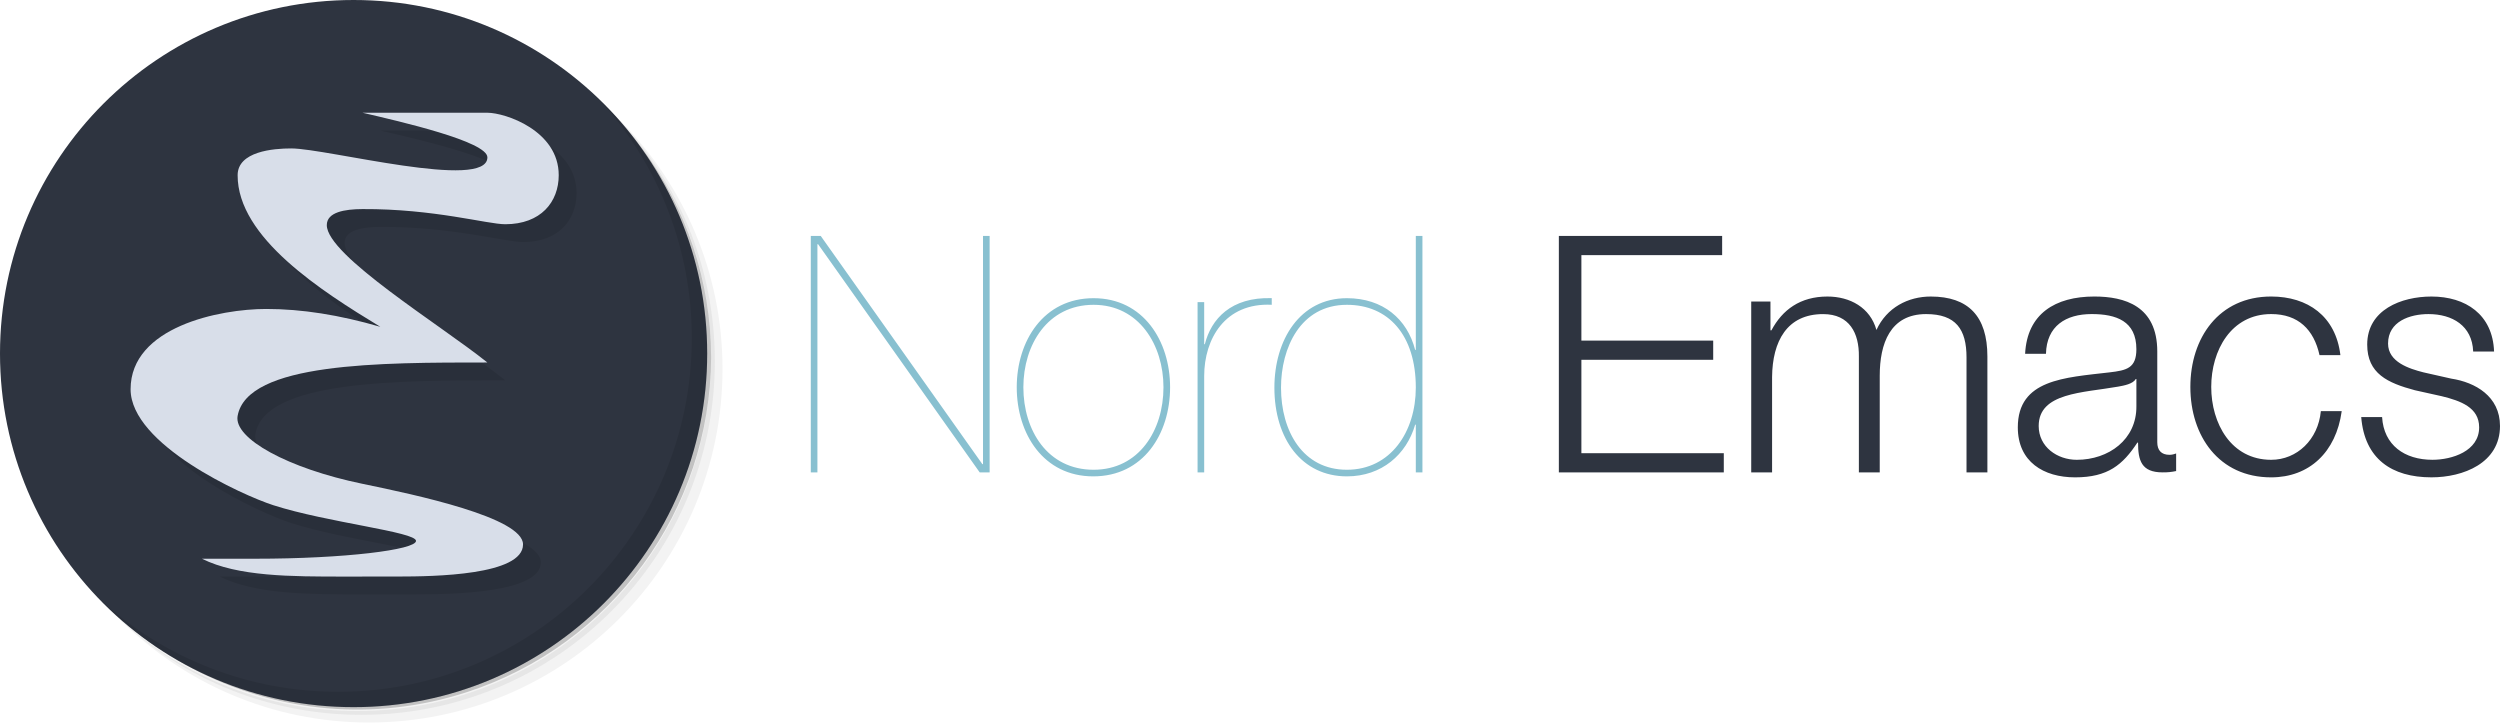
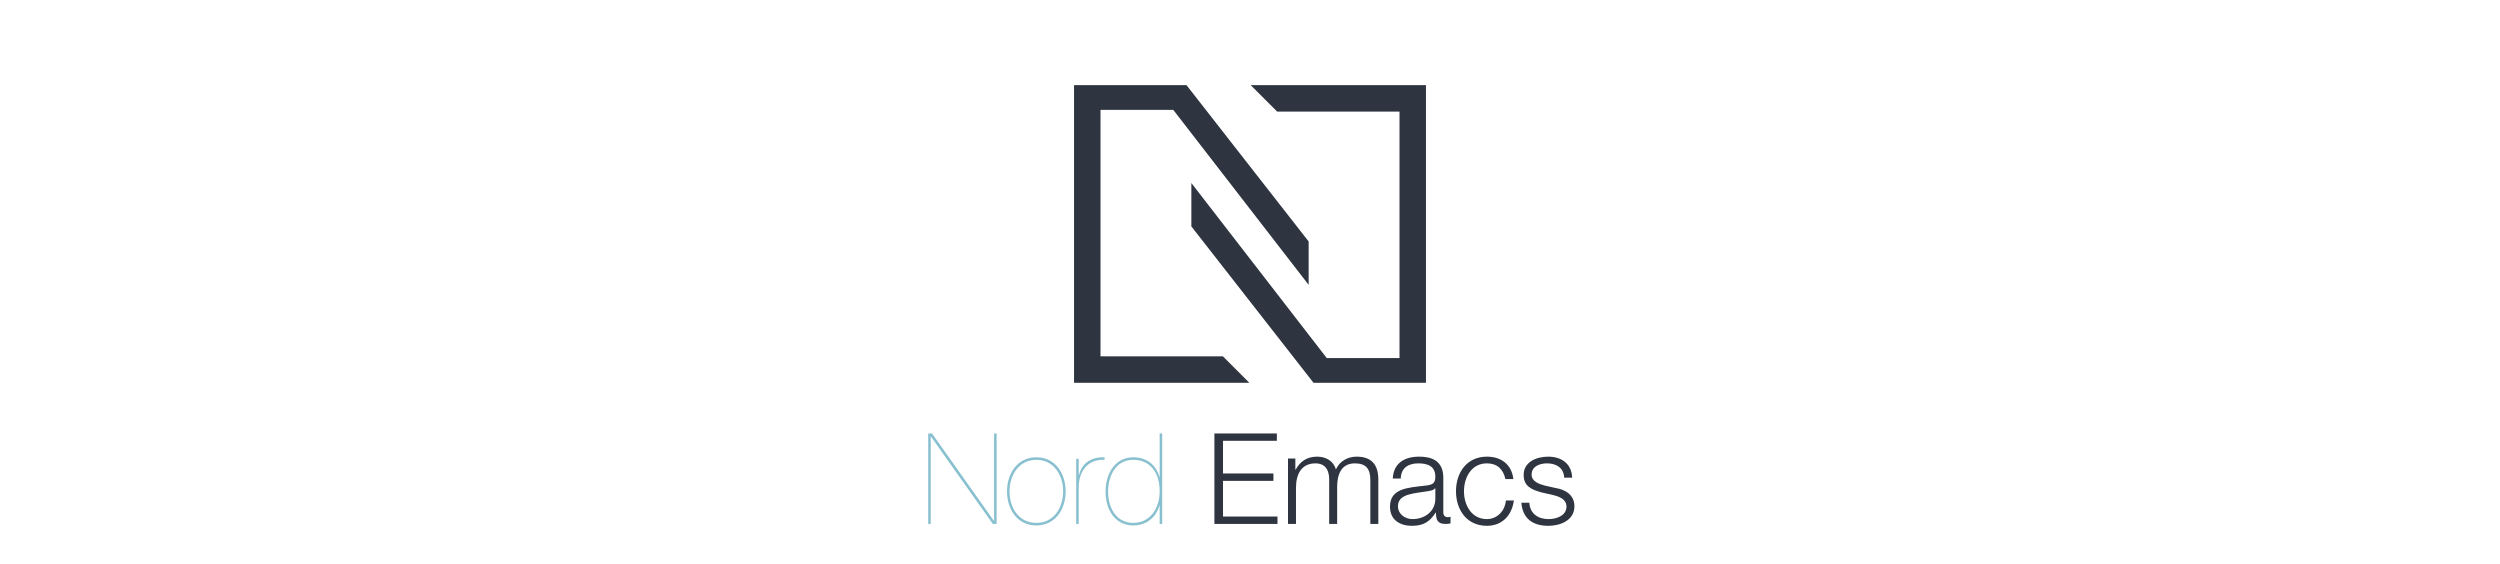
- <svg xmlns="http://www.w3.org/2000/svg" width="166.087" height="48" viewBox="0 0 166.087 48">
-   <path fill="none" d="M52.676 15.675h114.519v16.649H52.676z" />
-   <path fill="#88C0D0" d="M53.864 15.673h.66l10.738 15.161h.044V15.673h.44v15.71h-.66l-10.737-15.16h-.044v15.16h-.44v-15.71zm18.788 4.137c3.301 0 5.083 2.838 5.083 5.918 0 3.104-1.782 5.919-5.105 5.919-3.3 0-5.083-2.815-5.083-5.919.001-3.08 1.783-5.918 5.105-5.918zm0 11.398c3.015 0 4.643-2.618 4.643-5.479 0-2.816-1.628-5.479-4.643-5.479-3.058 0-4.665 2.663-4.665 5.479.001 2.86 1.607 5.479 4.665 5.479zm7.348.175h-.44v-11.31H80v2.794h.044c.418-1.672 1.738-3.146 4.444-3.059v.44C81.386 20.096 80 22.516 80 24.98v6.403zm14.059-15.71h.44v15.71h-.44v-3.169h-.044c-.572 1.98-2.222 3.433-4.533 3.433-2.992 0-4.818-2.485-4.818-5.896 0-3.168 1.694-5.941 4.818-5.941 2.398 0 4.005 1.386 4.533 3.433h.044v-7.57zm-4.577 4.577c-3.102 0-4.378 2.883-4.378 5.501 0 2.904 1.452 5.457 4.378 5.457 2.905 0 4.577-2.53 4.577-5.457 0-3.499-1.827-5.501-4.577-5.501z" />
-   <path fill="#2E3440" d="M103.562 15.673h10.848v1.276h-9.351v5.677h8.757v1.276h-8.757v6.205h9.461v1.276h-10.958v-15.71zm12.782 4.357h1.276v1.914h.065c.727-1.364 1.914-2.244 3.719-2.244 1.496 0 2.839.726 3.257 2.222.682-1.496 2.112-2.222 3.608-2.222 2.486 0 3.763 1.298 3.763 3.982v7.701h-1.387v-7.635c0-1.87-.704-2.882-2.685-2.882-2.398 0-3.08 1.98-3.08 4.093v6.425h-1.386v-7.701c.021-1.54-.616-2.816-2.377-2.816-2.398 0-3.366 1.804-3.389 4.181v6.337h-1.386V20.03zm18.194 3.476c.132-2.663 2.002-3.807 4.599-3.807 2.002 0 4.181.616 4.181 3.652v6.028c0 .529.264.837.813.837.154 0 .33-.044.44-.089v1.167a3.855 3.855 0 0 1-.902.088c-1.408 0-1.628-.792-1.628-1.98h-.044c-.969 1.475-1.958 2.311-4.137 2.311-2.091 0-3.807-1.034-3.807-3.322 0-3.19 3.103-3.301 6.095-3.653 1.145-.132 1.782-.286 1.782-1.54 0-1.871-1.342-2.333-2.971-2.333-1.716 0-2.992.792-3.036 2.641h-1.385zm7.393 1.672h-.044c-.176.33-.792.44-1.166.507-2.354.418-5.281.396-5.281 2.617 0 1.387 1.232 2.245 2.531 2.245 2.112 0 3.982-1.343 3.96-3.564v-1.805zm12.166-1.584c-.374-1.694-1.408-2.729-3.212-2.729-2.663 0-3.982 2.42-3.982 4.841 0 2.42 1.319 4.841 3.982 4.841 1.716 0 3.124-1.343 3.3-3.235h1.387c-.374 2.729-2.156 4.401-4.687 4.401-3.477 0-5.369-2.751-5.369-6.007s1.893-6.007 5.369-6.007c2.42 0 4.29 1.298 4.599 3.895h-1.387zm10.208-.242c-.066-1.716-1.386-2.486-2.971-2.486-1.231 0-2.684.484-2.684 1.958 0 1.232 1.408 1.672 2.354 1.914l1.849.417c1.584.242 3.234 1.167 3.234 3.146 0 2.465-2.442 3.411-4.555 3.411-2.641 0-4.444-1.232-4.665-4.005h1.387c.11 1.871 1.496 2.839 3.345 2.839 1.298 0 3.103-.572 3.103-2.156 0-1.32-1.232-1.761-2.486-2.068l-1.782-.396c-1.805-.483-3.169-1.101-3.169-3.036 0-2.311 2.267-3.19 4.269-3.19 2.267 0 4.07 1.188 4.159 3.652h-1.388z" />
-   <path opacity=".05" d="M36.063 4.085c5.983 4.148 9.895 11.061 9.895 18.894 0 12.691-10.284 22.979-22.98 22.979-7.833 0-14.746-3.909-18.895-9.894a23.787 23.787 0 0 0 3.862 5.075 23.418 23.418 0 0 0 15.799 6.096c12.974 0 23.491-10.519 23.491-23.49a23.407 23.407 0 0 0-6.096-15.798 23.743 23.743 0 0 0-5.076-3.862zm5.076 3.862A23.398 23.398 0 0 1 47.491 24c0 12.973-10.517 23.49-23.491 23.49a23.399 23.399 0 0 1-16.054-6.351C12.194 45.371 18.039 48 24.51 48 37.483 48 48 37.483 48 24.511c0-6.47-2.63-12.317-6.861-16.564z" />
-   <path opacity=".1" d="M41.14 7.947a23.411 23.411 0 0 1 6.097 15.798c0 12.974-10.517 23.49-23.491 23.49a23.42 23.42 0 0 1-15.8-6.096 23.402 23.402 0 0 0 16.055 6.351c12.974 0 23.49-10.518 23.49-23.49 0-6.21-2.414-11.853-6.351-16.053z" />
-   <path opacity=".2" d="M30.896 1.404c8.799 3.221 15.064 11.66 15.064 21.58 0 12.69-10.285 22.979-22.979 22.979-9.915 0-18.355-6.265-21.571-15.063 4.008 12.338 17.259 19.093 29.598 15.085a23.488 23.488 0 0 0 16.234-22.234A23.489 23.489 0 0 0 30.9 1.409l-.004-.005z" />
-   <path fill="#2E3440" d="M23.491 0c12.974 0 23.491 10.516 23.491 23.489 0 12.974-10.517 23.49-23.491 23.49S0 36.463 0 23.489C0 10.516 10.517 0 23.491 0z" />
-   <path opacity=".1" d="M39.862 6.67a23.403 23.403 0 0 1 6.097 15.798c0 12.974-10.517 23.49-23.49 23.49a23.42 23.42 0 0 1-15.8-6.096c4.268 4.382 10.224 7.117 16.821 7.117 12.974 0 23.49-10.518 23.49-23.49 0-6.599-2.734-12.552-7.118-16.819z" />
-   <path opacity=".1" d="M33.565 8.675h-8.296c2.525.585 8.296 1.911 8.296 2.963 0 2.24-10.667-.594-13.037-.594-1.185 0-3.552.199-3.556 1.778-.009 4.148 5.573 7.704 9.481 10.074-2.722-.789-5.215-1.186-7.585-1.186-3.082 0-9.008 1.186-9.008 5.334 0 3.669 7.429 7.042 9.482 7.703 3.567 1.15 9.481 1.772 9.481 2.371 0 .593-4.741 1.185-10.667 1.185H14.6c2.371 1.186 5.926 1.186 9.482 1.186l3.555-.002c2.371-.002 8.296-.083 8.296-2.132 0-1.787-7.111-3.296-10.667-4.029-4.959-1.022-8.561-3.013-8.296-4.504.632-3.567 9.481-3.556 16.593-3.556-3.102-2.49-10.667-7.11-10.667-9.125 0-.863 1.186-1.062 2.371-1.067 4.741-.023 8.296 1.007 9.481 1.007 2.371 0 3.556-1.48 3.556-3.259.002-2.962-3.554-4.147-4.739-4.147z" />
-   <path fill="#D8DEE9" d="M32.38 7.49h-8.296c2.525.586 8.296 1.912 8.296 2.963 0 2.24-10.667-.592-13.037-.592-1.186 0-3.552.198-3.556 1.777-.01 4.148 5.573 7.703 9.481 10.074-2.723-.79-5.215-1.186-7.585-1.186-3.082 0-9.007 1.186-9.007 5.333 0 3.67 7.429 7.043 9.481 7.704 3.567 1.149 9.481 1.771 9.481 2.37 0 .593-4.741 1.186-10.667 1.186h-3.556c2.371 1.186 5.926 1.186 9.481 1.186l3.556-.003c2.371-.001 8.296-.083 8.296-2.131 0-1.787-7.111-3.296-10.667-4.029-4.959-1.023-8.561-3.013-8.296-4.504.631-3.567 9.481-3.556 16.593-3.556-3.102-2.49-10.667-7.111-10.667-9.126 0-.863 1.185-1.061 2.371-1.066 4.741-.023 8.296 1.007 9.481 1.007 2.37 0 3.556-1.481 3.556-3.259.002-2.963-3.554-4.148-4.739-4.148z" />
+ <svg xmlns="http://www.w3.org/2000/svg" width="888" height="200" viewBox="0 0 888 200">
+   <path fill="none" d="M327.271 153.966h233.46v33.796h-233.46z" />
+   <path fill="#88C0D0" d="M329.7 153.967h1.35l21.959 31.004h.09v-31.004h.9v32.129h-1.35l-21.959-31.004h-.09v31.004h-.9v-32.129zm38.43 8.46c6.75 0 10.395 5.805 10.395 12.104 0 6.345-3.645 12.104-10.44 12.104-6.75 0-10.395-5.76-10.395-12.104 0-6.3 3.645-12.104 10.44-12.104zm0 23.308c6.165 0 9.495-5.354 9.495-11.204 0-5.76-3.33-11.205-9.495-11.205-6.255 0-9.54 5.445-9.54 11.205 0 5.85 3.285 11.204 9.54 11.204zm15.03.361h-.9v-23.129h.9v5.715h.09c.855-3.42 3.555-6.435 9.09-6.255v.899c-6.345-.314-9.18 4.636-9.18 9.675v13.095zm28.754-32.129h.9v32.129h-.9v-6.479h-.09c-1.17 4.05-4.545 7.02-9.27 7.02-6.12 0-9.855-5.085-9.855-12.06 0-6.479 3.465-12.149 9.855-12.149 4.905 0 8.189 2.835 9.27 7.02h.09v-15.481zm-9.36 9.359c-6.345 0-8.955 5.896-8.955 11.25 0 5.939 2.97 11.159 8.955 11.159 5.939 0 9.359-5.175 9.359-11.159.001-7.154-3.734-11.25-9.359-11.25z" />
+   <path fill="#2E3440" d="M431.354 153.967h22.184v2.61h-19.124v11.609h17.909v2.609h-17.909v12.689h19.349v2.61h-22.409v-32.127zm26.144 8.91h2.609v3.914h.135c1.486-2.789 3.916-4.589 7.605-4.589 3.061 0 5.805 1.484 6.66 4.544 1.395-3.06 4.32-4.544 7.379-4.544 5.086 0 7.695 2.654 7.695 8.145v15.749h-2.836v-15.614c0-3.825-1.439-5.895-5.488-5.895-4.906 0-6.301 4.05-6.301 8.369v13.14h-2.834v-15.749c.045-3.15-1.26-5.76-4.859-5.76-4.906 0-6.885 3.689-6.93 8.55v12.959h-2.836v-23.219zm37.215 7.109c.27-5.444 4.094-7.784 9.404-7.784 4.096 0 8.549 1.26 8.549 7.469v12.33c0 1.08.541 1.71 1.666 1.71.314 0 .674-.09.9-.18v2.385c-.631.135-1.08.18-1.846.18-2.879 0-3.33-1.62-3.33-4.05h-.09c-1.98 3.015-4.004 4.725-8.459 4.725-4.275 0-7.785-2.114-7.785-6.795 0-6.524 6.346-6.749 12.465-7.47 2.34-.27 3.645-.585 3.645-3.149 0-3.825-2.744-4.77-6.074-4.77-3.51 0-6.121 1.619-6.211 5.399h-2.834zm15.119 3.42h-.09c-.359.675-1.619.9-2.385 1.035-4.814.854-10.801.81-10.801 5.354 0 2.835 2.521 4.59 5.176 4.59 4.32 0 8.145-2.745 8.1-7.29v-3.689zm24.885-3.24c-.766-3.465-2.881-5.579-6.57-5.579-5.445 0-8.145 4.949-8.145 9.899 0 4.949 2.699 9.899 8.145 9.899 3.51 0 6.391-2.745 6.75-6.614h2.834c-.764 5.579-4.408 8.999-9.584 8.999-7.109 0-10.979-5.625-10.979-12.284 0-6.66 3.869-12.284 10.979-12.284 4.949 0 8.775 2.654 9.404 7.964h-2.834zm20.879-.495c-.135-3.51-2.834-5.084-6.074-5.084-2.52 0-5.49.989-5.49 4.005 0 2.52 2.881 3.42 4.814 3.914l3.781.855c3.238.495 6.613 2.385 6.613 6.435 0 5.04-4.994 6.975-9.314 6.975-5.398 0-9.09-2.52-9.539-8.189h2.834c.227 3.825 3.061 5.805 6.84 5.805 2.656 0 6.346-1.17 6.346-4.41 0-2.699-2.52-3.6-5.086-4.229l-3.645-.81c-3.689-.99-6.479-2.25-6.479-6.21 0-4.725 4.635-6.524 8.729-6.524 4.635 0 8.324 2.43 8.506 7.469h-2.836z" />
+   <g fill="#2E3440">
+     <path d="M466.561 135.966l-43.392-55.545V65.009l48.091 62.172h25.844V39.636h-43.465l-9.396-9.399H506.5v105.729z" />
+     <path d="M421.441 30.237l43.393 55.541v15.41l-48.091-62.167H390.9v87.544h43.463l9.4 9.401h-62.262V30.237z" />
+   </g>
</svg>
